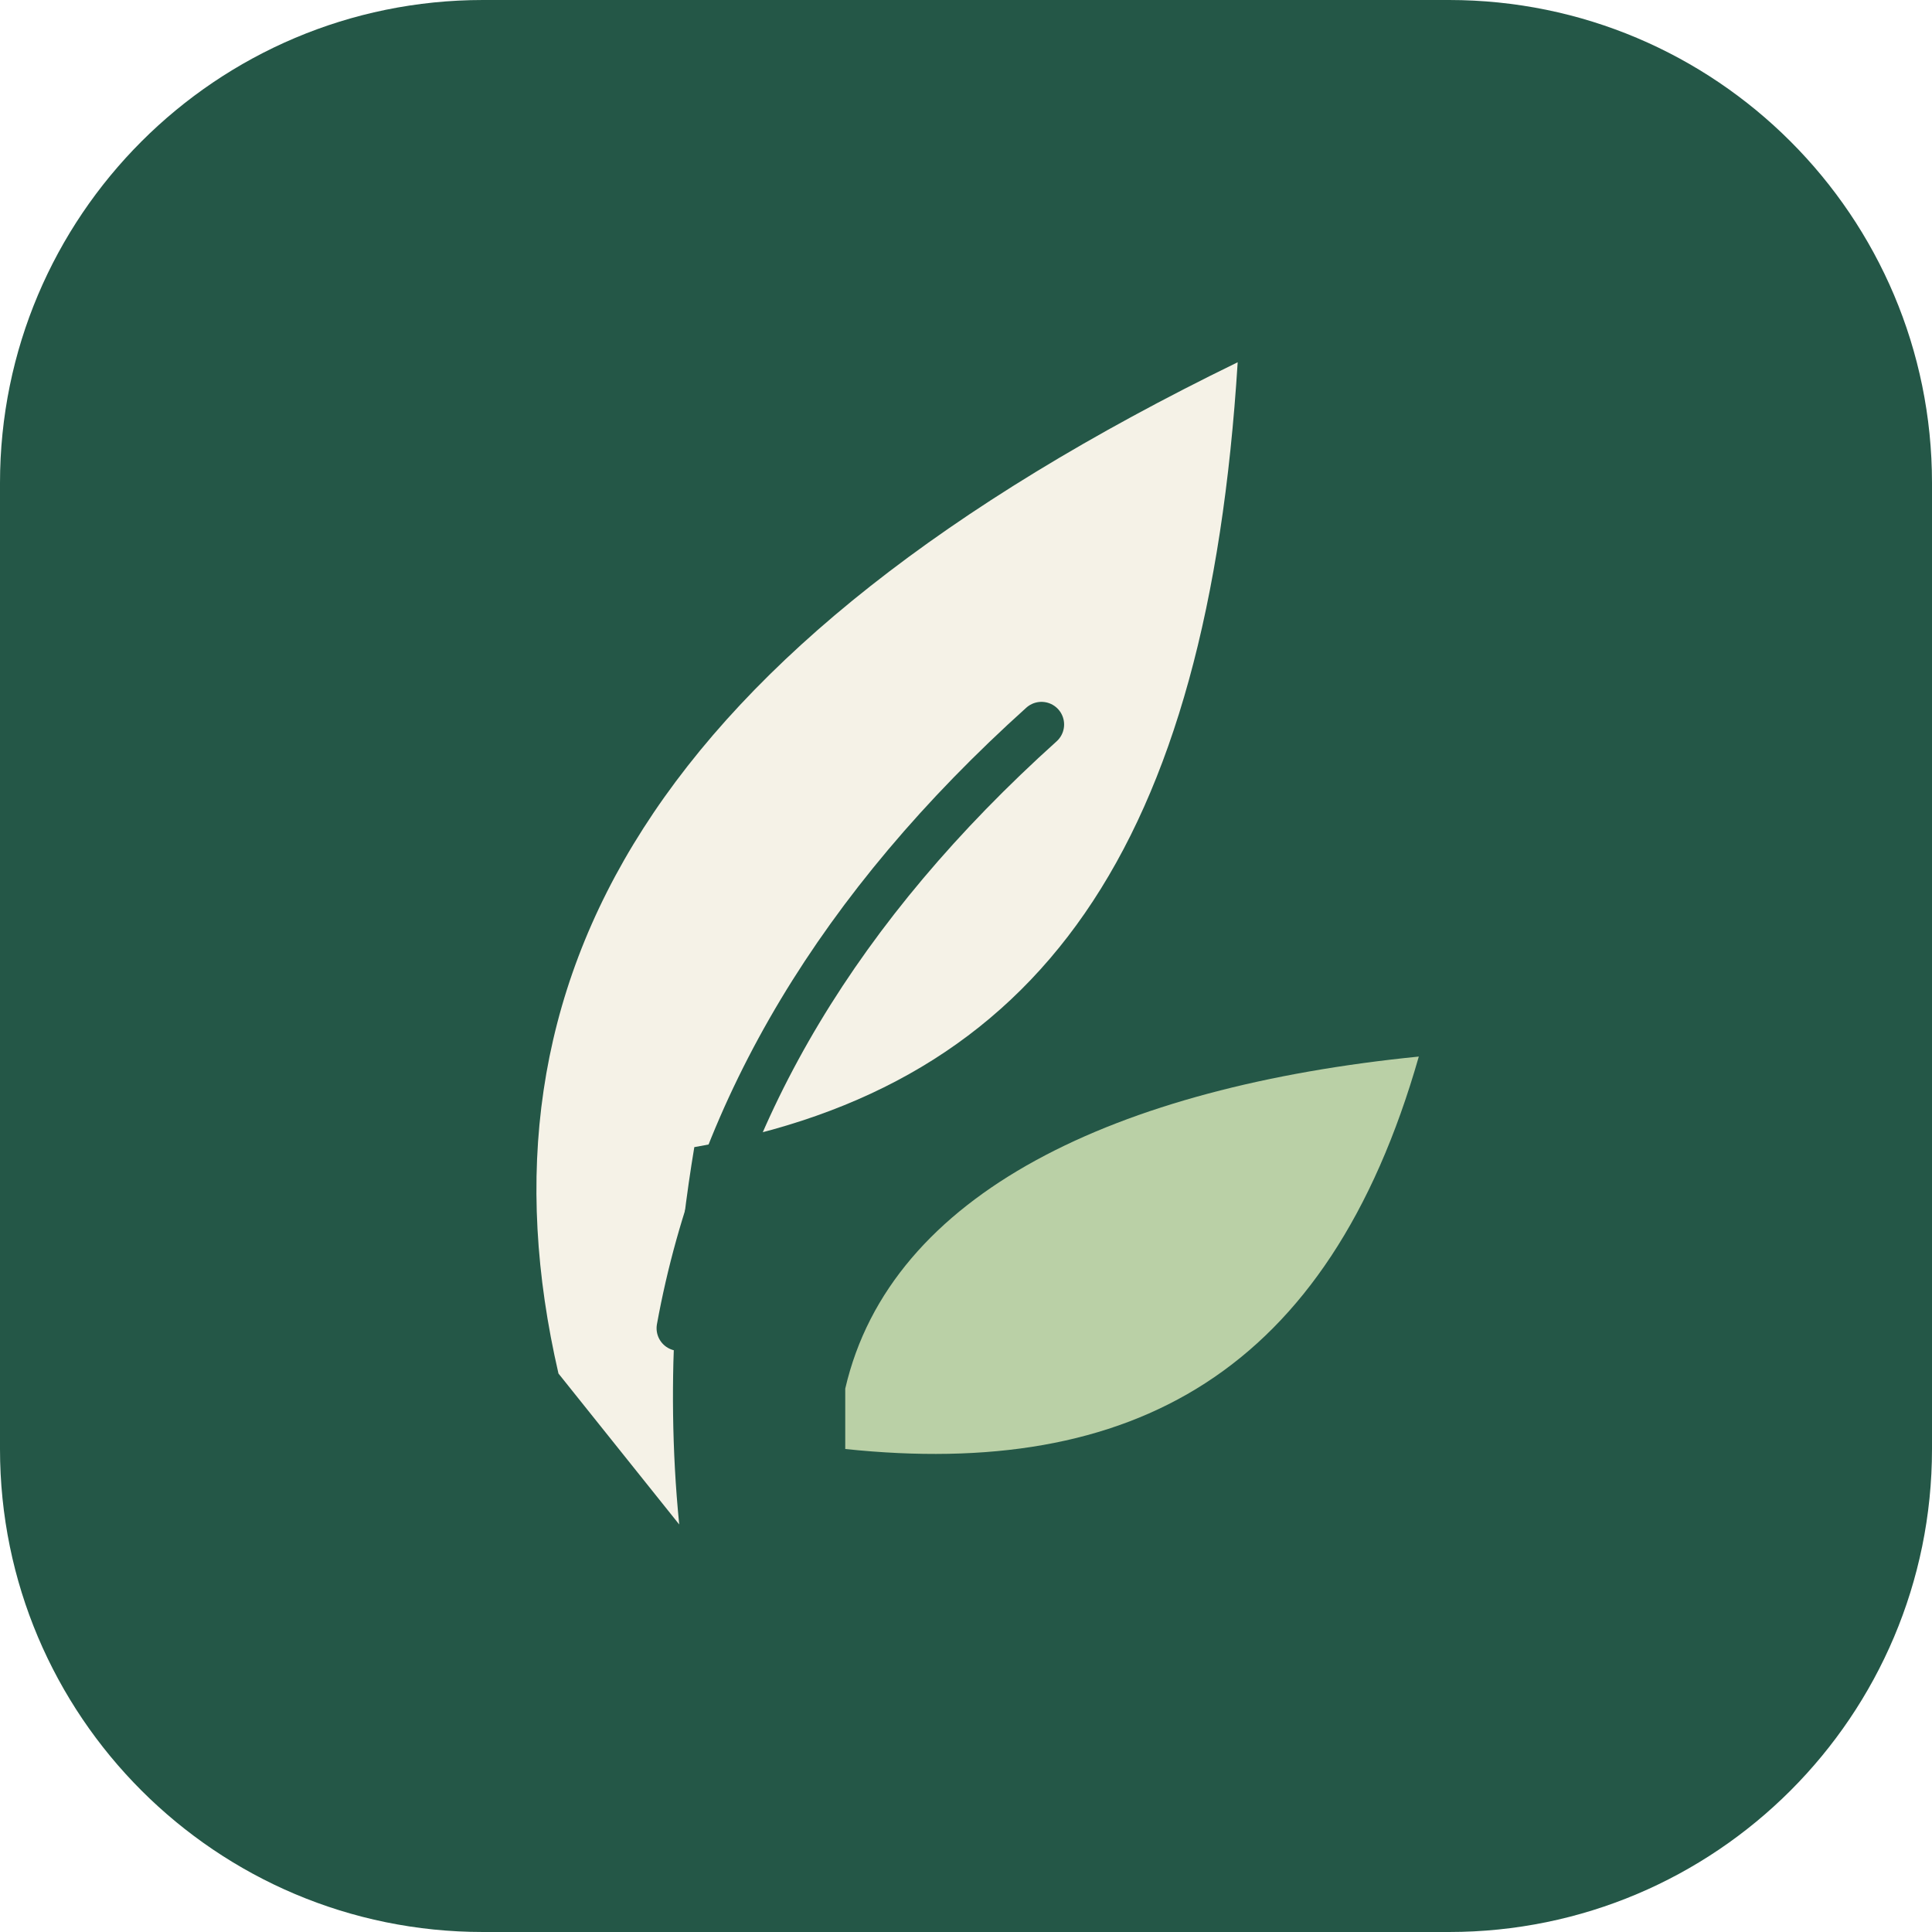
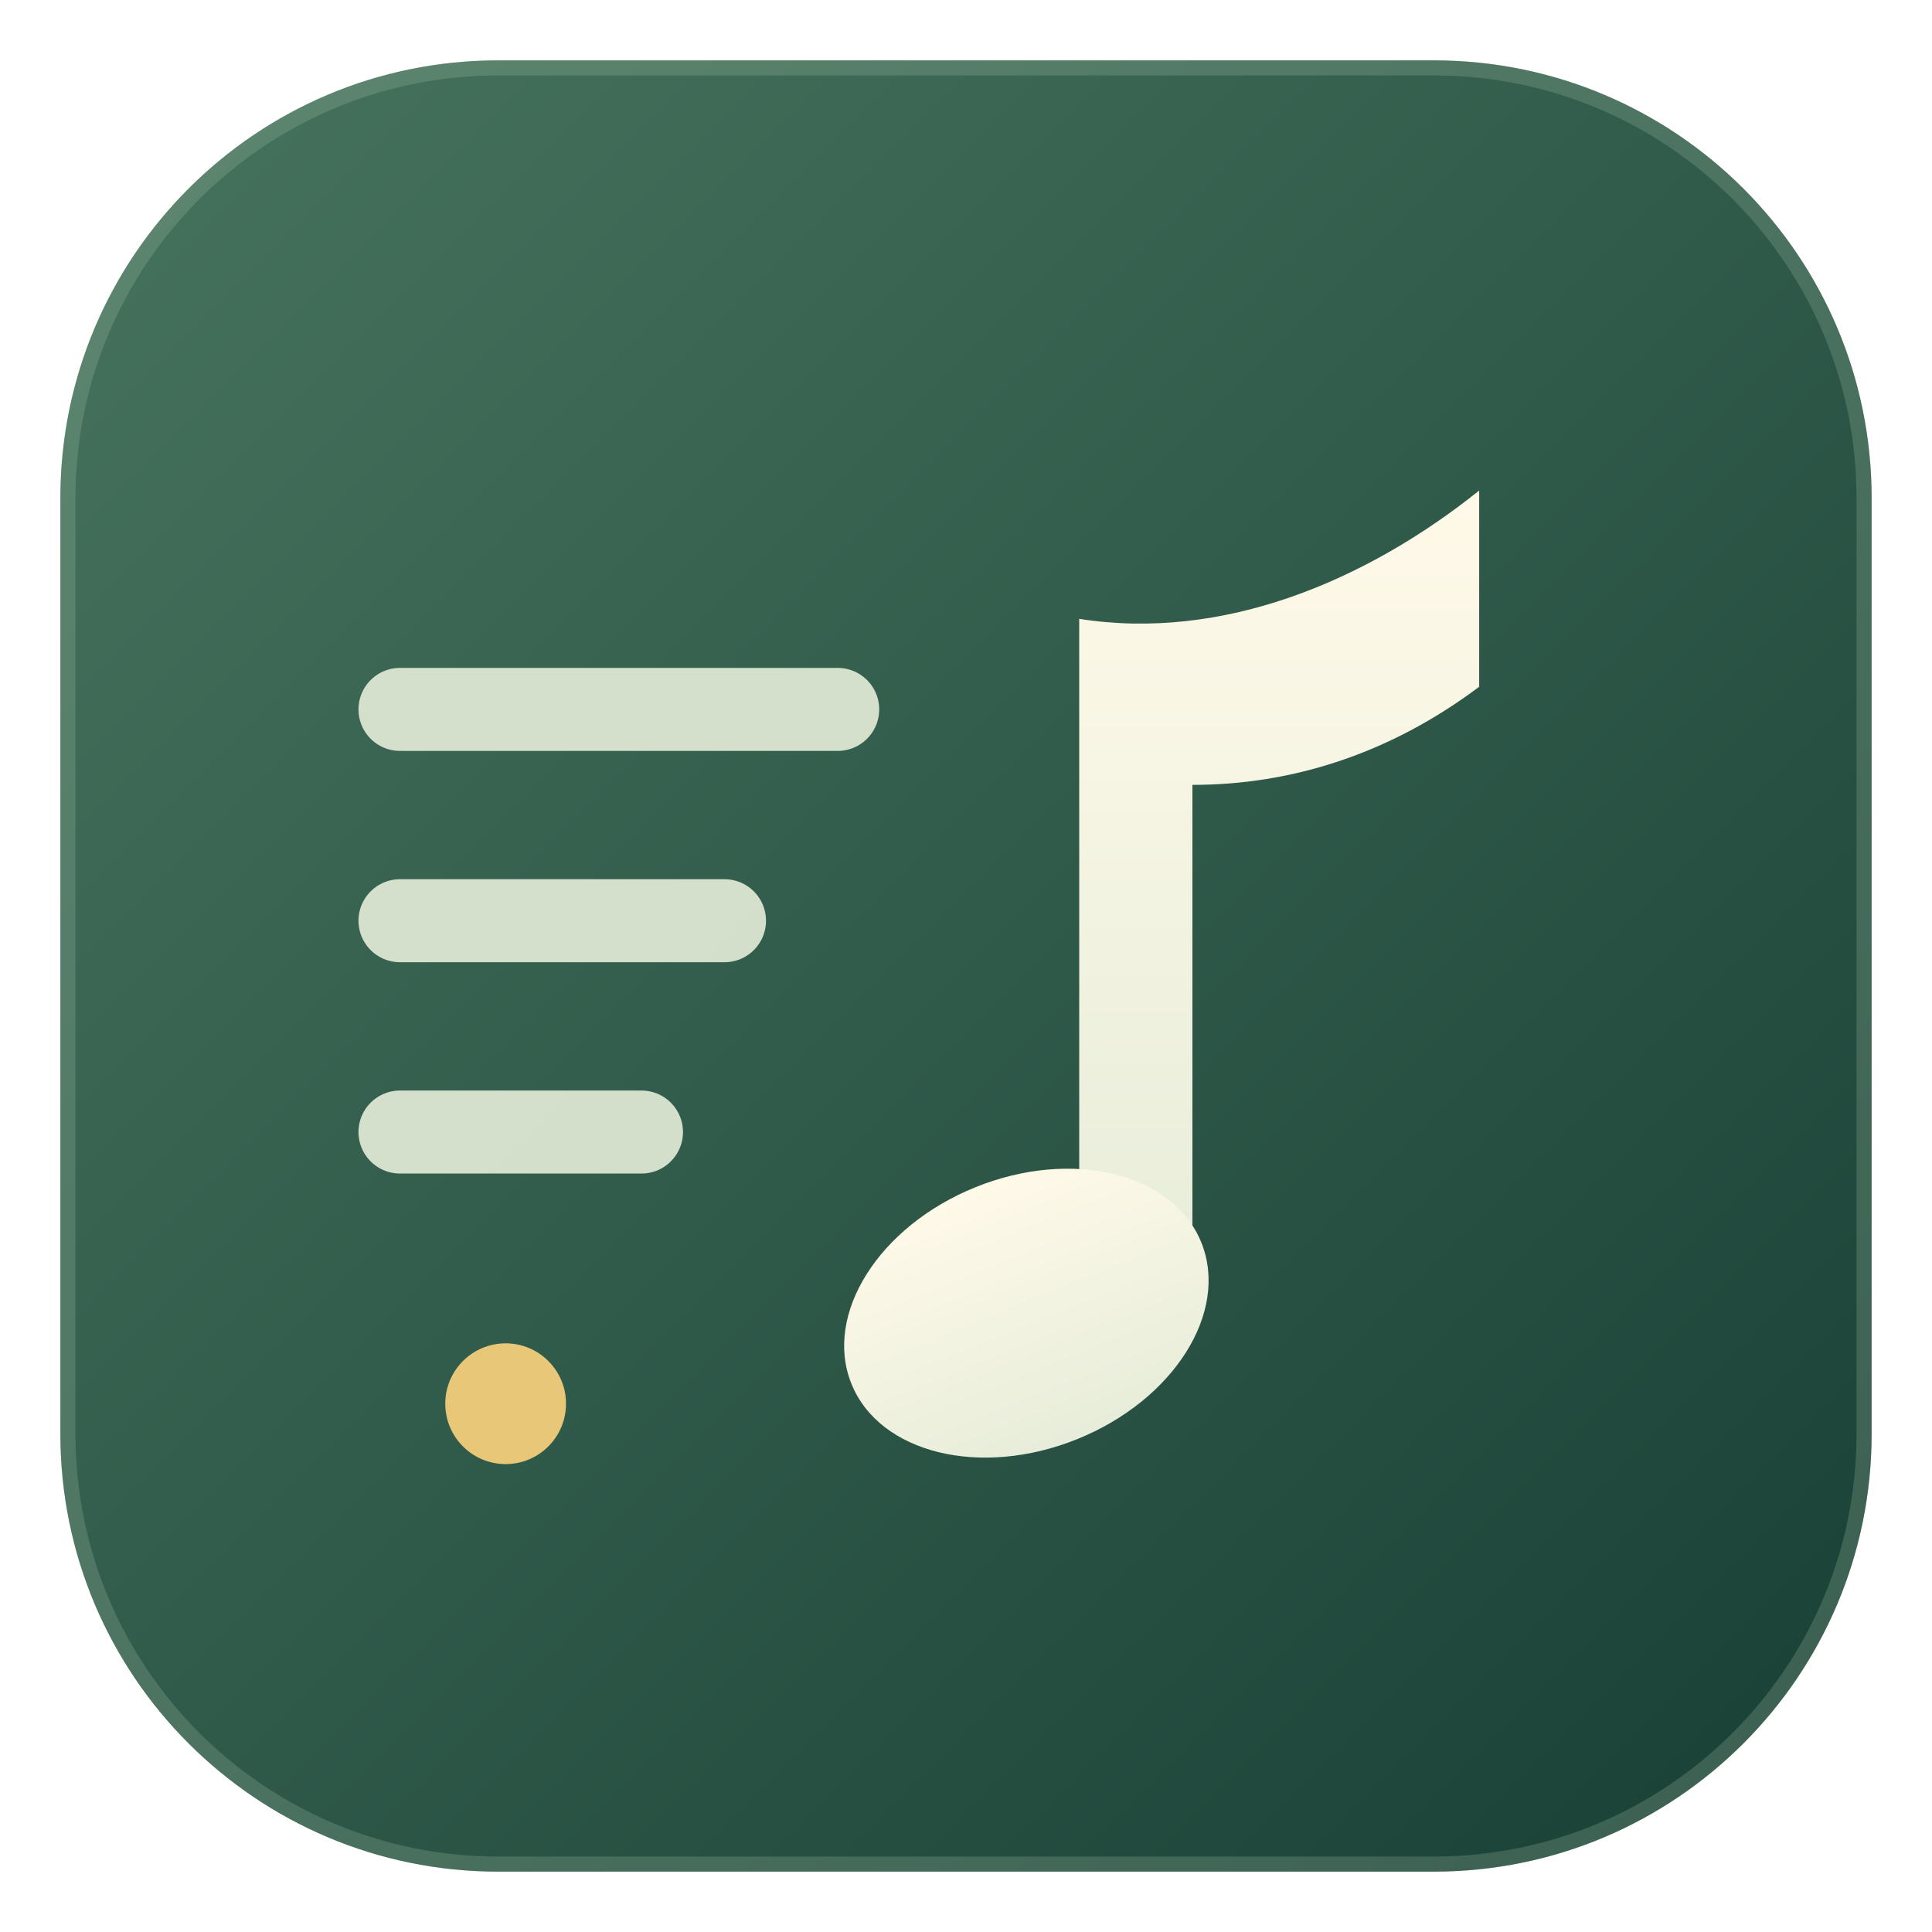
- <svg xmlns="http://www.w3.org/2000/svg" viewBox="0 0 128 128">
-   <rect width="128" height="128" rx="32" fill="#245747" />
-   <path d="M37 91C31 65 43 43 82 24C80 56 69 72 46 76C45 82 44 91 45 101" fill="#f5f2e7" />
-   <path d="M56 92C59 79 74 72 94 70C88 91 75 98 56 96" fill="#bad0a6" />
-   <path d="M45 88Q49 66 69 48" fill="none" stroke="#245747" stroke-width="3" stroke-linecap="round" />
+ <svg xmlns="http://www.w3.org/2000/svg" viewBox="0 0 256 256">
+   <defs>
+     <linearGradient id="forest" x1="0" y1="0" x2="1" y2="1">
+       <stop stop-color="#47745e" />
+       <stop offset="1" stop-color="#183f35" />
+     </linearGradient>
+     <linearGradient id="cream" x1="0" y1="0" x2="0" y2="1">
+       <stop stop-color="#fff9e8" />
+       <stop offset="1" stop-color="#e7edda" />
+     </linearGradient>
+   </defs>
+   <rect x="8" y="8" width="240" height="240" rx="58" fill="url(#forest)" />
+   <rect x="9" y="9" width="238" height="238" rx="57" fill="none" stroke="#a9c4ac" stroke-opacity=".24" stroke-width="2" />
+   <path d="M53 94H111M53 122H96M53 150H85" fill="none" stroke="#e6edd9" stroke-width="11" stroke-linecap="round" opacity=".9" />
+   <path d="M143 165V82C162 85 181 77 196 65V91C184 100 171 104 158 104V172" fill="url(#cream)" />
+   <ellipse cx="136" cy="174" rx="25" ry="18" transform="rotate(-22 136 174)" fill="url(#cream)" />
+   <circle cx="67" cy="186" r="8" fill="#e8c878" />
</svg>
